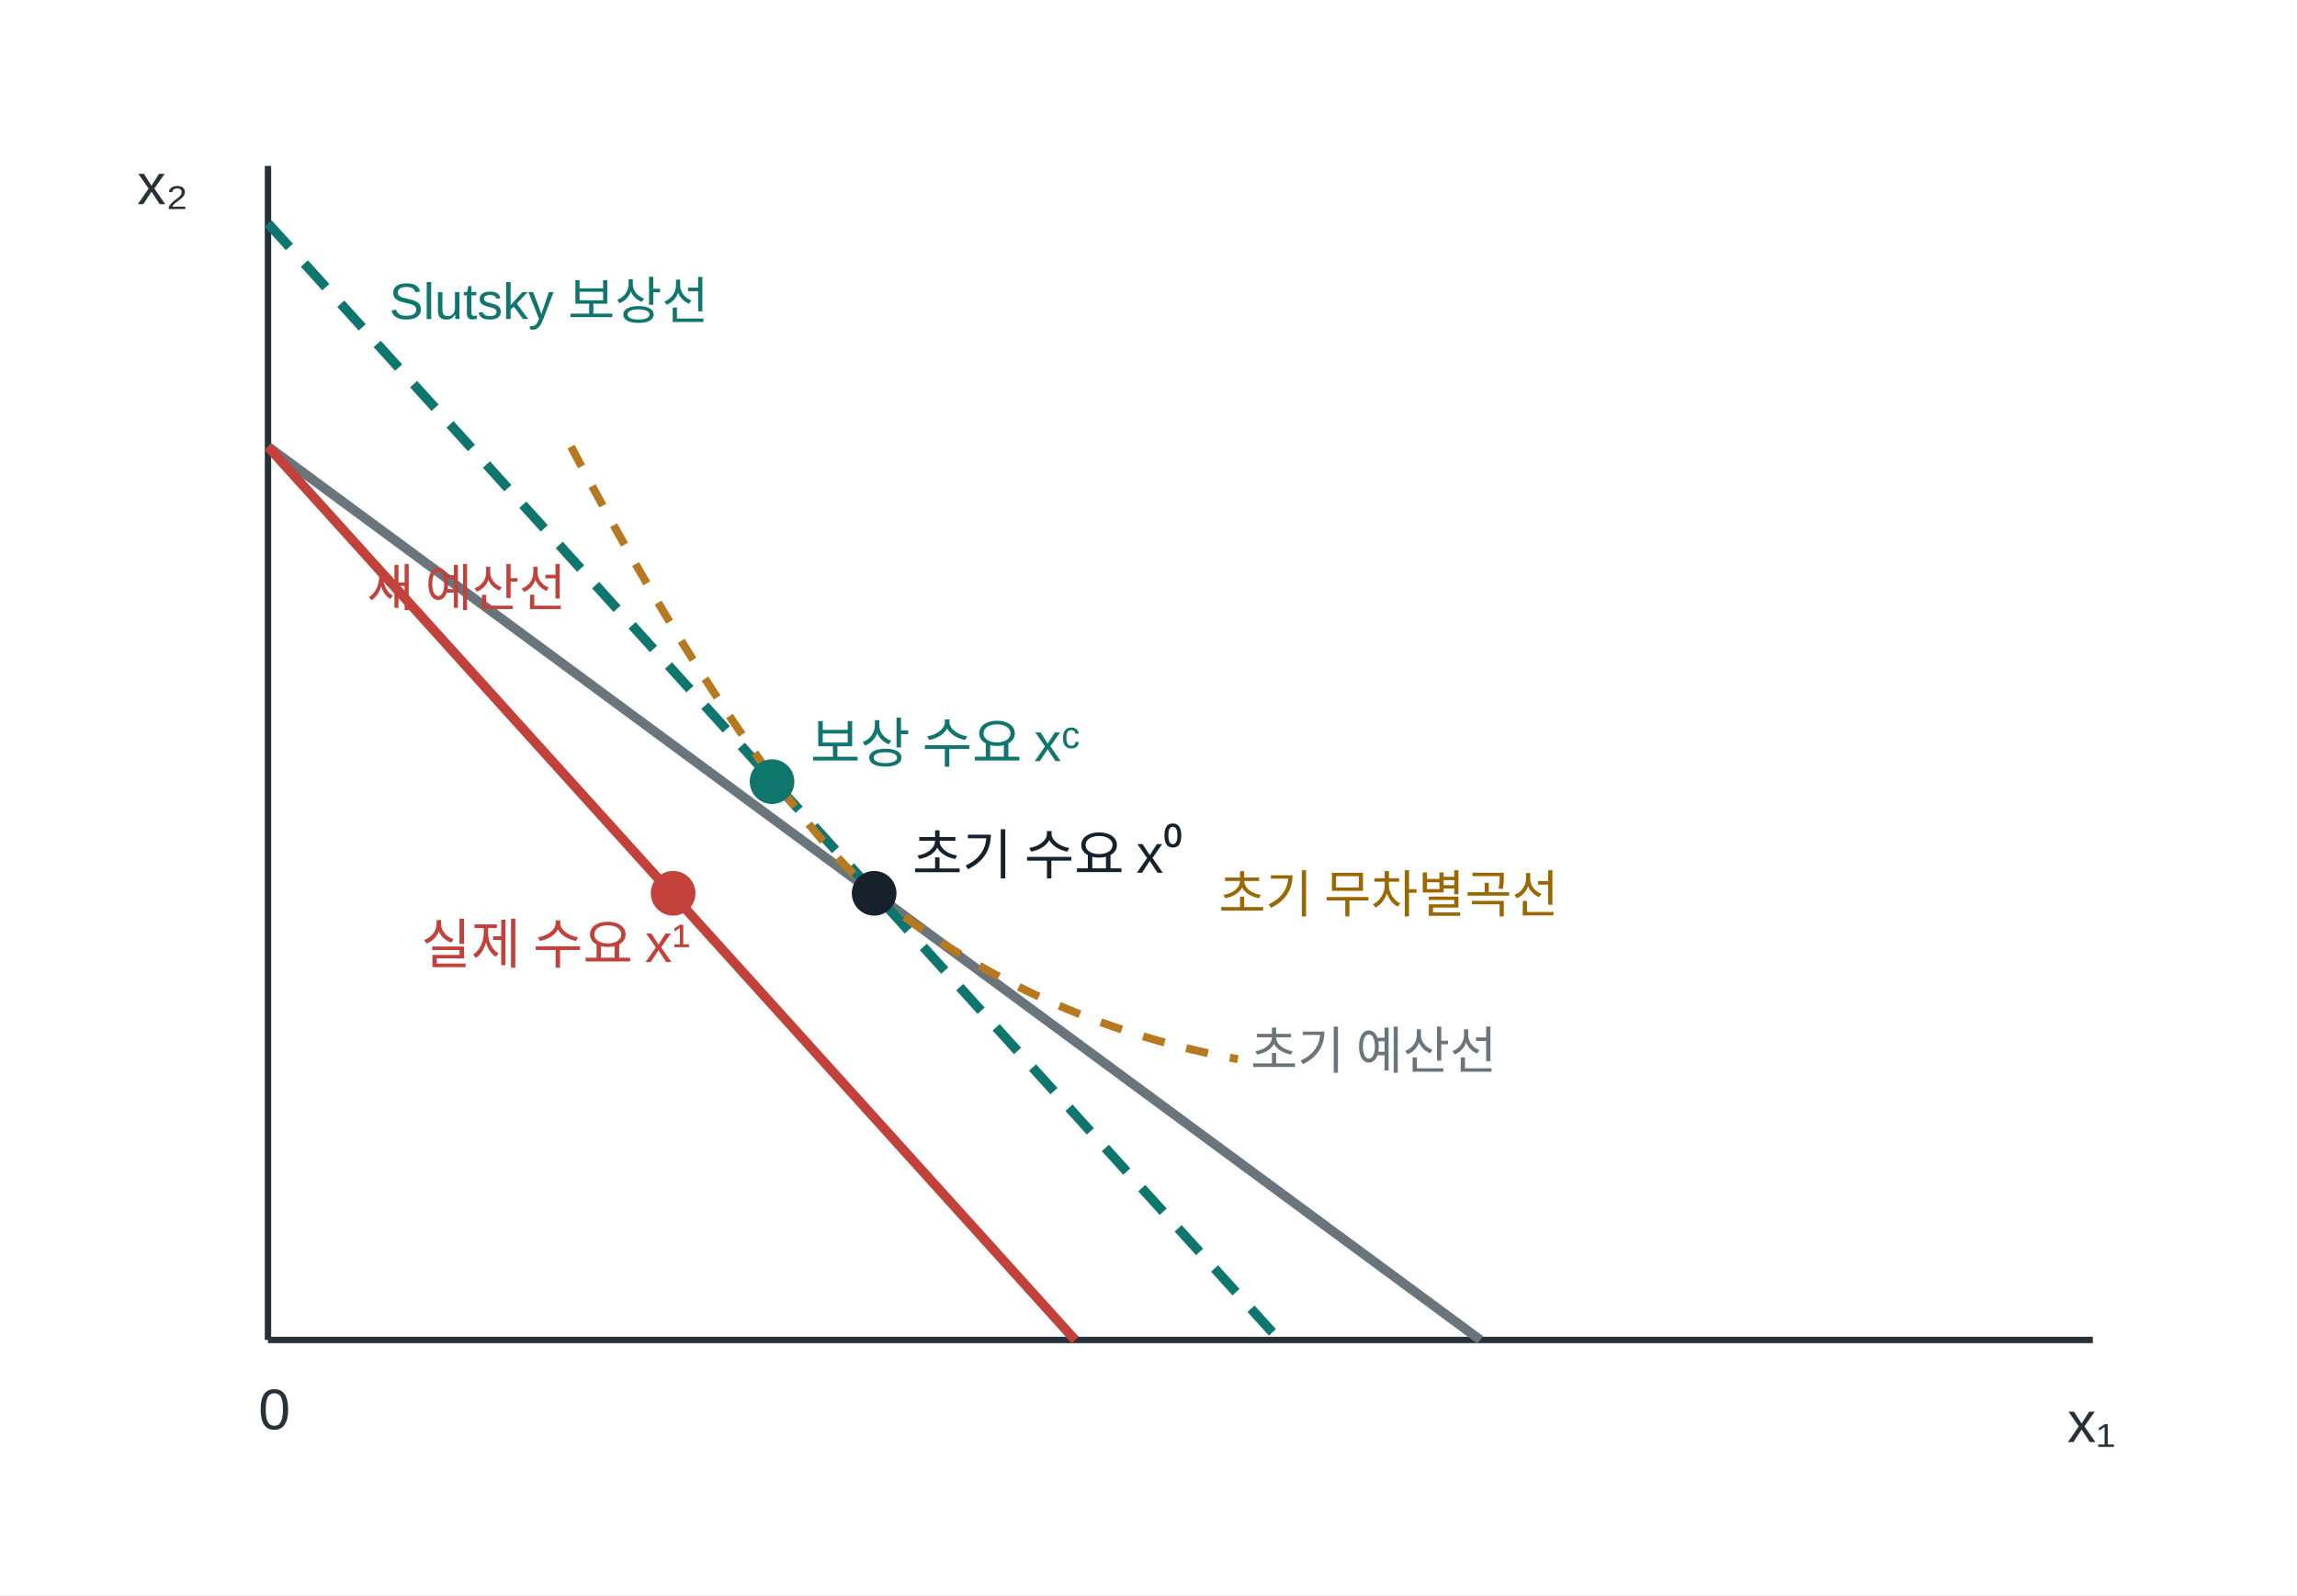
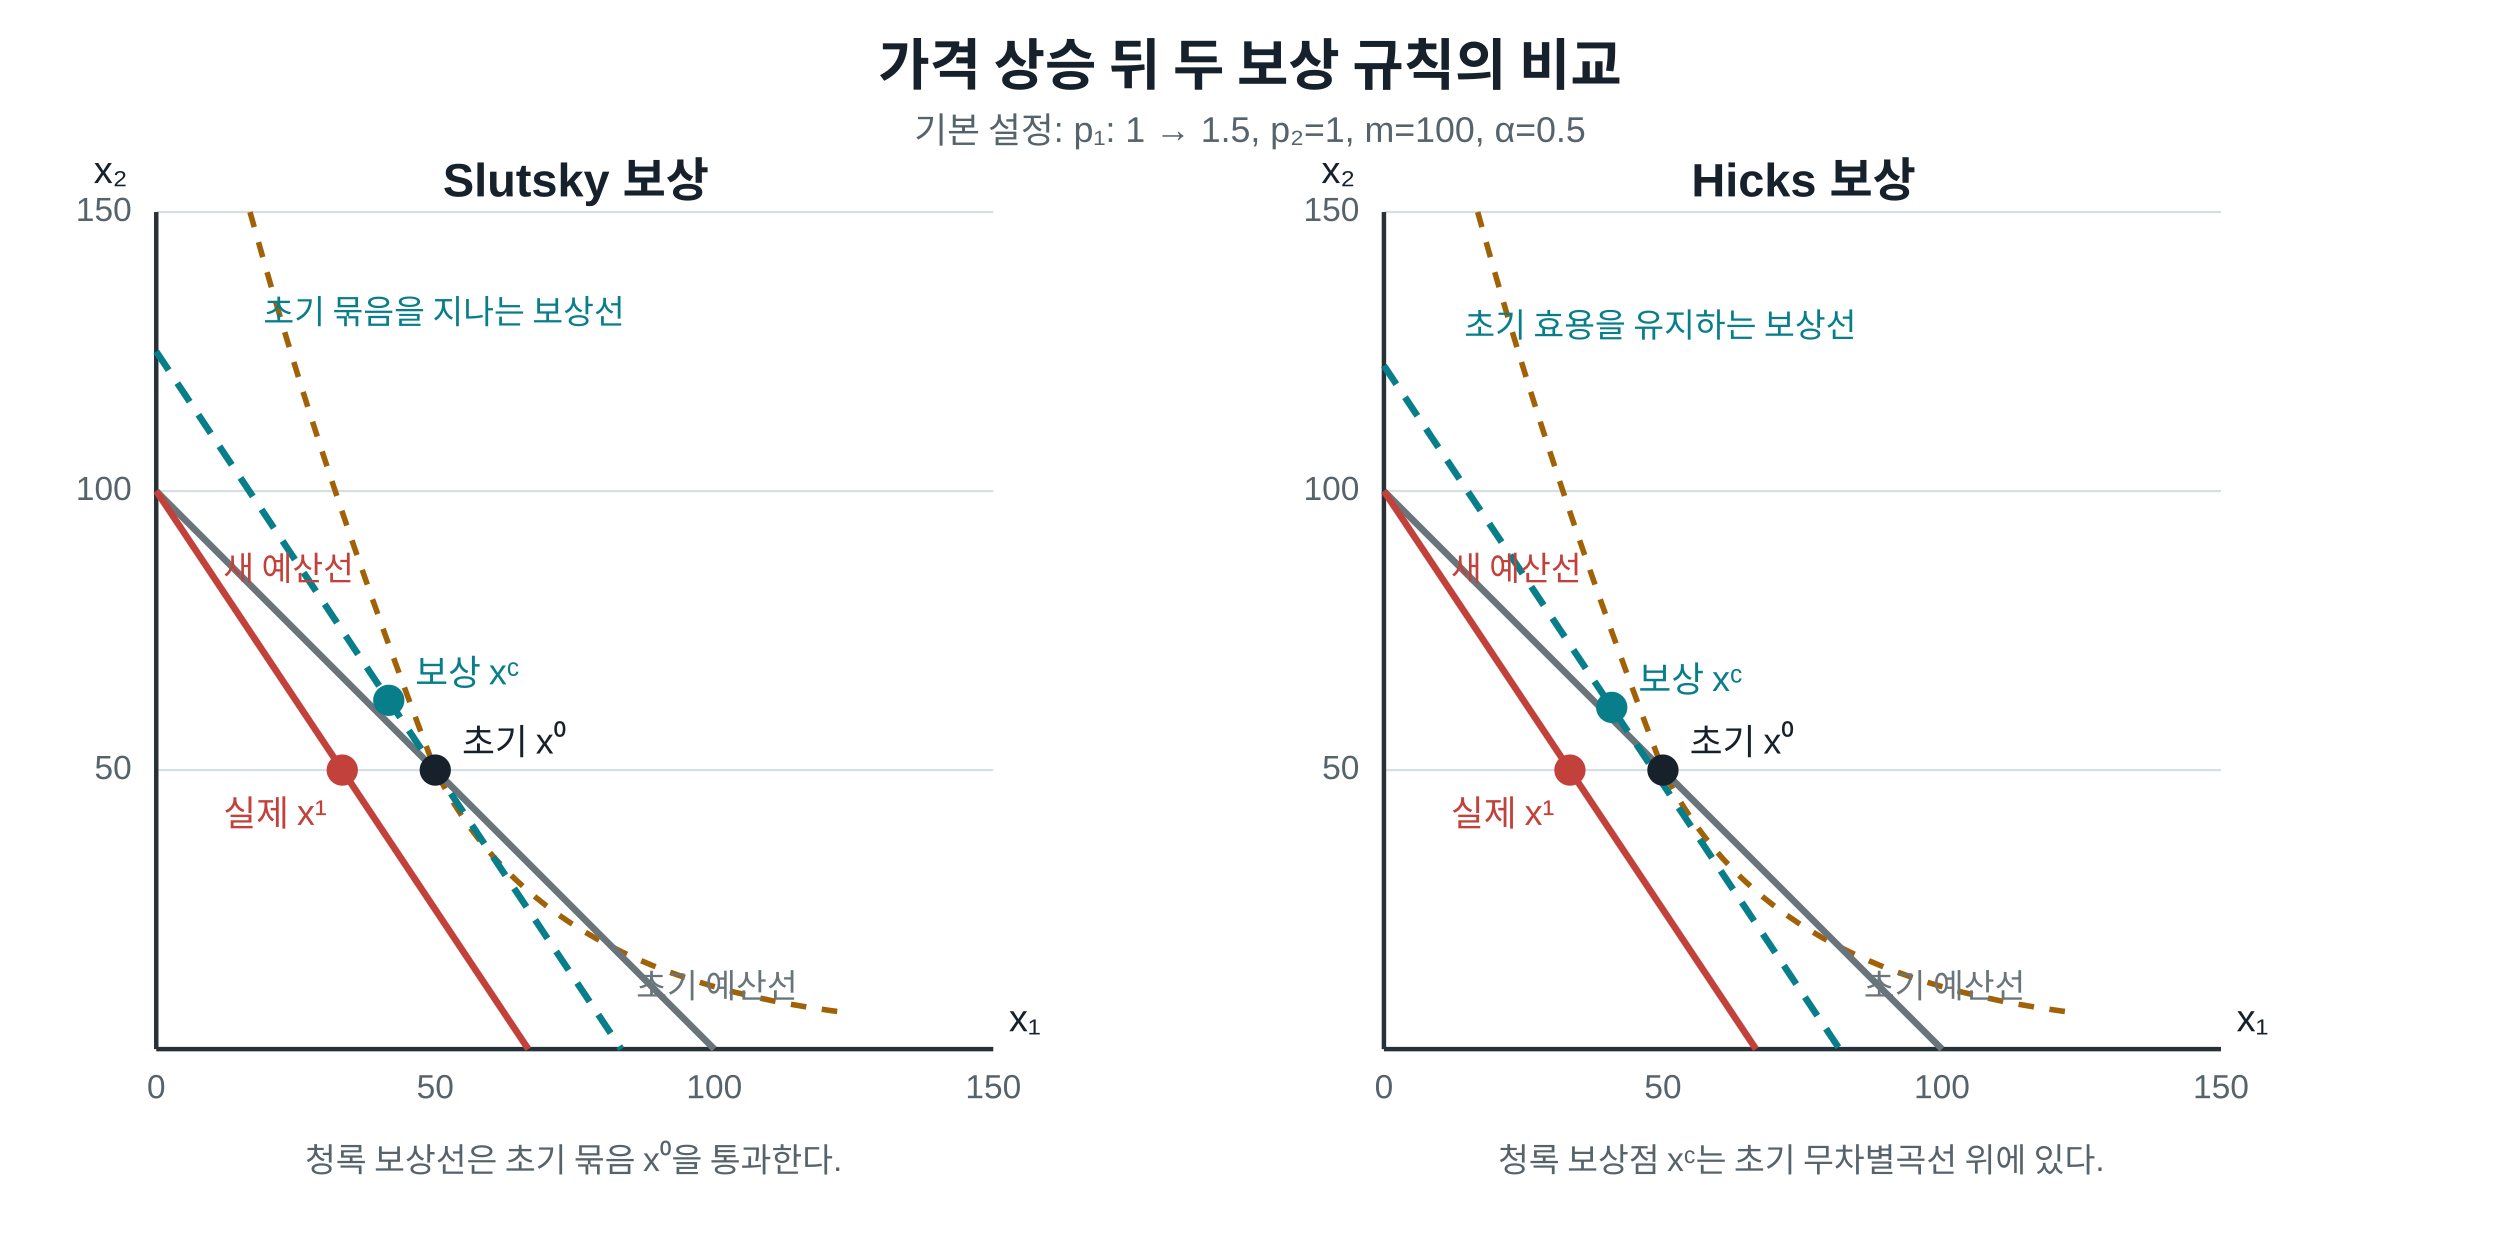
- <svg xmlns="http://www.w3.org/2000/svg" viewBox="0 0 720 500" role="img" aria-labelledby="title desc">
-   <rect width="720" height="500" fill="#ffffff" />
+ <svg xmlns="http://www.w3.org/2000/svg" viewBox="0 0 1120 560" role="img" aria-labelledby="title desc">
+   <rect width="1120" height="560" fill="#ffffff" />
+   <g font-family="Arial, 'Malgun Gothic', sans-serif" fill="#17212b">
+     <text x="560" y="38" text-anchor="middle" font-size="25" font-weight="700">가격 상승 뒤 두 보상 규칙의 비교</text>
+     <text x="560" y="64" text-anchor="middle" font-size="16" fill="#56636b">기본 설정: p₁: 1 → 1.5, p₂=1, m=100, α=0.5</text>
+   </g>
+   <g stroke="#d7dfe2" stroke-width="1">
+     <line x1="70" y1="345" x2="445" y2="345" />
+     <line x1="70" y1="220" x2="445" y2="220" />
+     <line x1="70" y1="95" x2="445" y2="95" />
+     <line x1="620" y1="345" x2="995" y2="345" />
+     <line x1="620" y1="220" x2="995" y2="220" />
+     <line x1="620" y1="95" x2="995" y2="95" />
+   </g>
  <g stroke="#263238" stroke-width="2">
-     <line x1="84" y1="420" x2="656" y2="420" />
-     <line x1="84" y1="420" x2="84" y2="52" />
+     <line x1="70" y1="470" x2="445" y2="470" />
+     <line x1="70" y1="470" x2="70" y2="95" />
+     <line x1="620" y1="470" x2="995" y2="470" />
+     <line x1="620" y1="470" x2="620" y2="95" />
  </g>
-   <g font-family="Arial, sans-serif" font-size="18" fill="#263238">
-     <text x="648" y="452">x₁</text>
-     <text x="43" y="64">x₂</text>
-     <text x="81" y="448">0</text>
+   <g font-family="Arial, 'Malgun Gothic', sans-serif" font-size="15" fill="#56636b">
+     <text x="70" y="492" text-anchor="middle">0</text>
+     <text x="195" y="492" text-anchor="middle">50</text>
+     <text x="320" y="492" text-anchor="middle">100</text>
+     <text x="445" y="492" text-anchor="middle">150</text>
+     <text x="620" y="492" text-anchor="middle">0</text>
+     <text x="745" y="492" text-anchor="middle">50</text>
+     <text x="870" y="492" text-anchor="middle">100</text>
+     <text x="995" y="492" text-anchor="middle">150</text>
+     <text x="59" y="349" text-anchor="end">50</text>
+     <text x="59" y="224" text-anchor="end">100</text>
+     <text x="59" y="99" text-anchor="end">150</text>
+     <text x="609" y="349" text-anchor="end">50</text>
+     <text x="609" y="224" text-anchor="end">100</text>
+     <text x="609" y="99" text-anchor="end">150</text>
  </g>
-   <line x1="84" y1="140" x2="464" y2="420" stroke="#69757a" stroke-width="3" />
-   <line x1="84" y1="70" x2="401" y2="420" stroke="#0f766e" stroke-width="3" stroke-dasharray="10 7" />
-   <line x1="84" y1="140" x2="337" y2="420" stroke="#c2413b" stroke-width="3" />
-   <path d="M179 140 C218 214 252 261 274 280 C311 310 350 325 388 332" fill="none" stroke="#b7791f" stroke-width="2.5" stroke-dasharray="7 7" />
-   <g fill="#17212b">
-     <circle cx="274" cy="280" r="7" />
-     <text x="286" y="274" font-family="Arial, sans-serif" font-size="17">초기 수요 x⁰</text>
+   <g font-family="Arial, 'Malgun Gothic', sans-serif" fill="#17212b">
+     <text x="258" y="88" text-anchor="middle" font-size="21" font-weight="700">Slutsky 보상</text>
+     <text x="808" y="88" text-anchor="middle" font-size="21" font-weight="700">Hicks 보상</text>
+     <text x="452" y="462" font-size="17">x₁</text>
+     <text x="42" y="82" font-size="17">x₂</text>
+     <text x="1002" y="462" font-size="17">x₁</text>
+     <text x="592" y="82" font-size="17">x₂</text>
  </g>
-   <g fill="#0f766e">
-     <circle cx="242" cy="245" r="7" />
-     <text x="254" y="239" font-family="Arial, sans-serif" font-size="17">보상 수요 xᶜ</text>
+   <path d="M112 95 C129 156 151 229 195 345 C224 403 279 442 382 454" fill="none" stroke="#a16207" stroke-width="2.5" stroke-dasharray="7 7" />
+   <path d="M662 95 C679 156 701 229 745 345 C774 403 829 442 932 454" fill="none" stroke="#a16207" stroke-width="2.5" stroke-dasharray="7 7" />
+   <line x1="70" y1="220" x2="320" y2="470" stroke="#69757a" stroke-width="3" />
+   <line x1="70" y1="220" x2="236.67" y2="470" stroke="#c2413b" stroke-width="3" />
+   <line x1="70" y1="157.5" x2="278.33" y2="470" stroke="#087e8b" stroke-width="3" stroke-dasharray="10 7" />
+   <line x1="620" y1="220" x2="870" y2="470" stroke="#69757a" stroke-width="3" />
+   <line x1="620" y1="220" x2="786.67" y2="470" stroke="#c2413b" stroke-width="3" />
+   <line x1="620" y1="163.81" x2="824.13" y2="470" stroke="#087e8b" stroke-width="3" stroke-dasharray="10 7" />
+   <g font-family="Arial, 'Malgun Gothic', sans-serif" font-size="15">
+     <text x="285" y="447" fill="#69757a">초기 예산선</text>
+     <text x="118" y="145" fill="#087e8b">초기 묶음을 지나는 보상선</text>
+     <text x="100" y="260" fill="#c2413b">새 예산선</text>
+     <text x="835" y="447" fill="#69757a">초기 예산선</text>
+     <text x="656" y="151" fill="#087e8b">초기 효용을 유지하는 보상선</text>
+     <text x="650" y="260" fill="#c2413b">새 예산선</text>
  </g>
-   <g fill="#c2413b">
-     <circle cx="211" cy="280" r="7" />
-     <text x="132" y="302" font-family="Arial, sans-serif" font-size="17">실제 수요 x¹</text>
+   <g font-family="Arial, 'Malgun Gothic', sans-serif" font-size="16">
+     <circle cx="195" cy="345" r="7" fill="#17212b" />
+     <text x="207" y="338" fill="#17212b">초기 x⁰</text>
+     <circle cx="174.17" cy="313.75" r="7" fill="#087e8b" />
+     <text x="186" y="307" fill="#087e8b">보상 xᶜ</text>
+     <circle cx="153.33" cy="345" r="7" fill="#c2413b" />
+     <text x="100" y="370" fill="#c2413b">실제 x¹</text>
+     <circle cx="745" cy="345" r="7" fill="#17212b" />
+     <text x="757" y="338" fill="#17212b">초기 x⁰</text>
+     <circle cx="722.06" cy="316.91" r="7" fill="#087e8b" />
+     <text x="734" y="310" fill="#087e8b">보상 xᶜ</text>
+     <circle cx="703.33" cy="345" r="7" fill="#c2413b" />
+     <text x="650" y="370" fill="#c2413b">실제 x¹</text>
  </g>
-   <g font-family="Arial, sans-serif" font-size="16">
-     <text x="392" y="335" fill="#69757a">초기 예산선</text>
-     <text x="122" y="100" fill="#0f766e">Slutsky 보상선</text>
-     <text x="115" y="190" fill="#c2413b">새 예산선</text>
-     <text x="382" y="286" fill="#9a6700">초기 무차별곡선</text>
+   <g font-family="Arial, 'Malgun Gothic', sans-serif" font-size="15" fill="#56636b">
+     <text x="257" y="525" text-anchor="middle">청록 보상선은 초기 묶음 x⁰을 통과한다.</text>
+     <text x="807" y="525" text-anchor="middle">청록 보상점 xᶜ는 초기 무차별곡선 위에 있다.</text>
  </g>
</svg>
